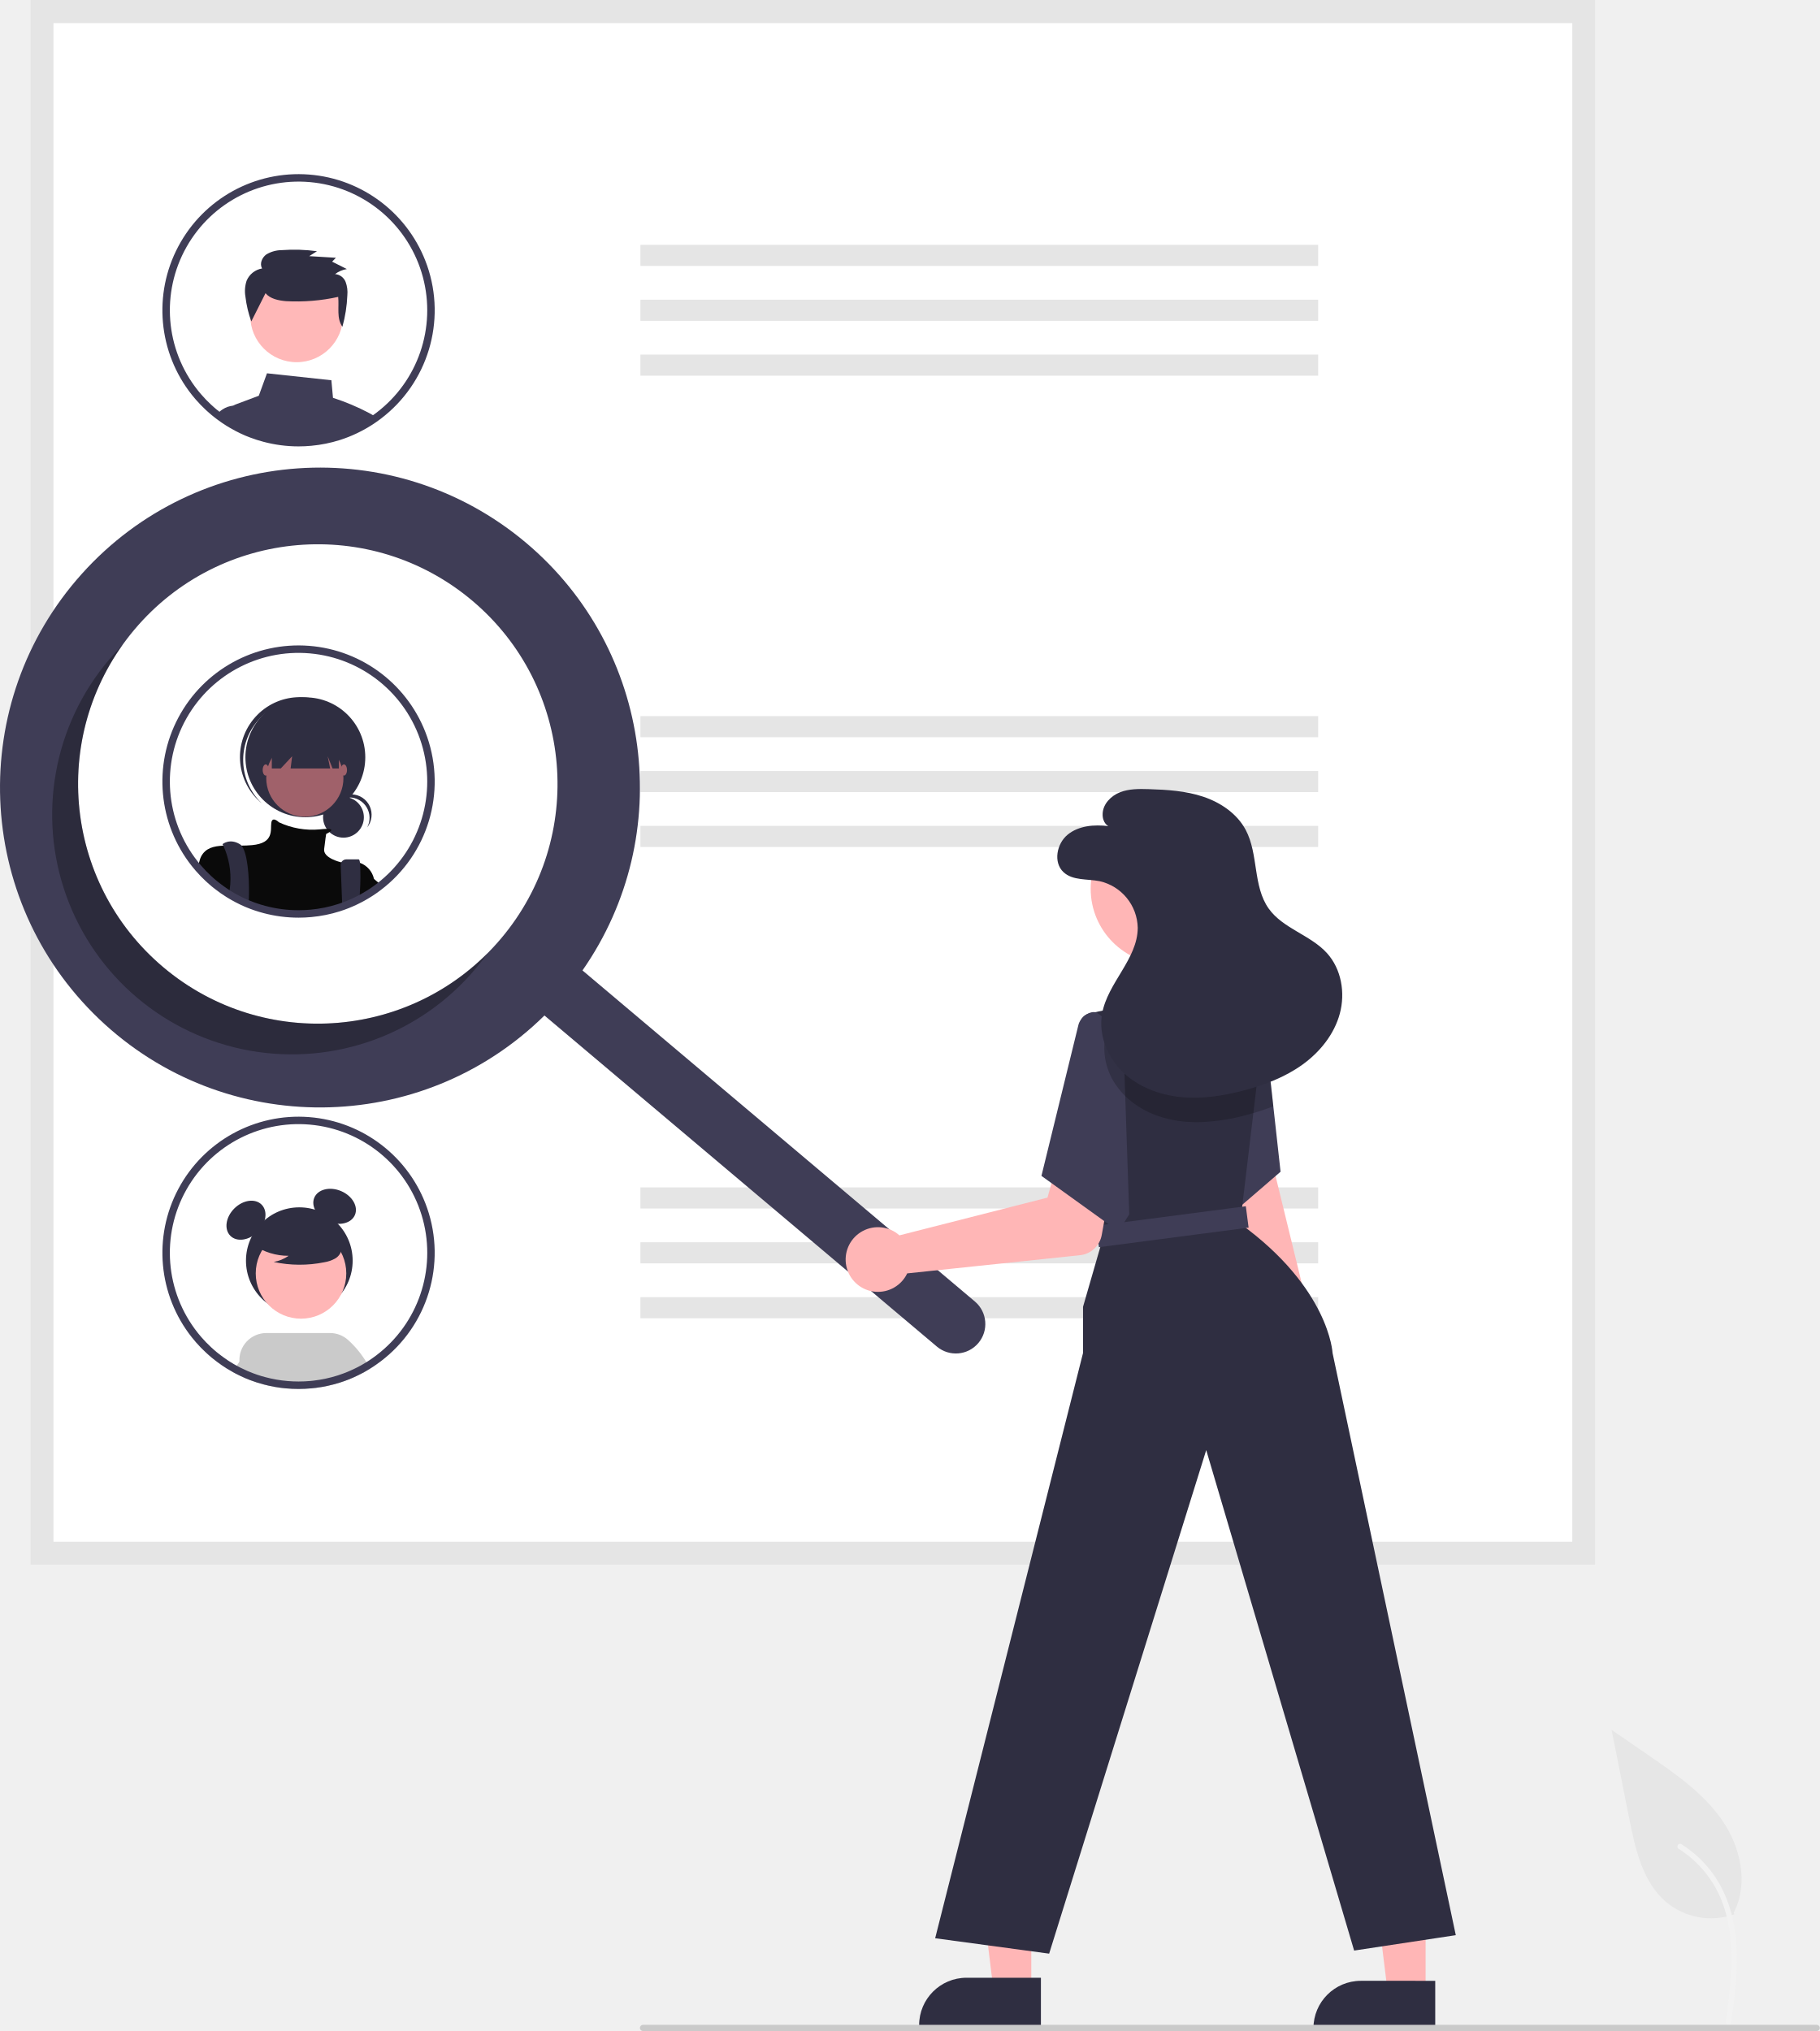
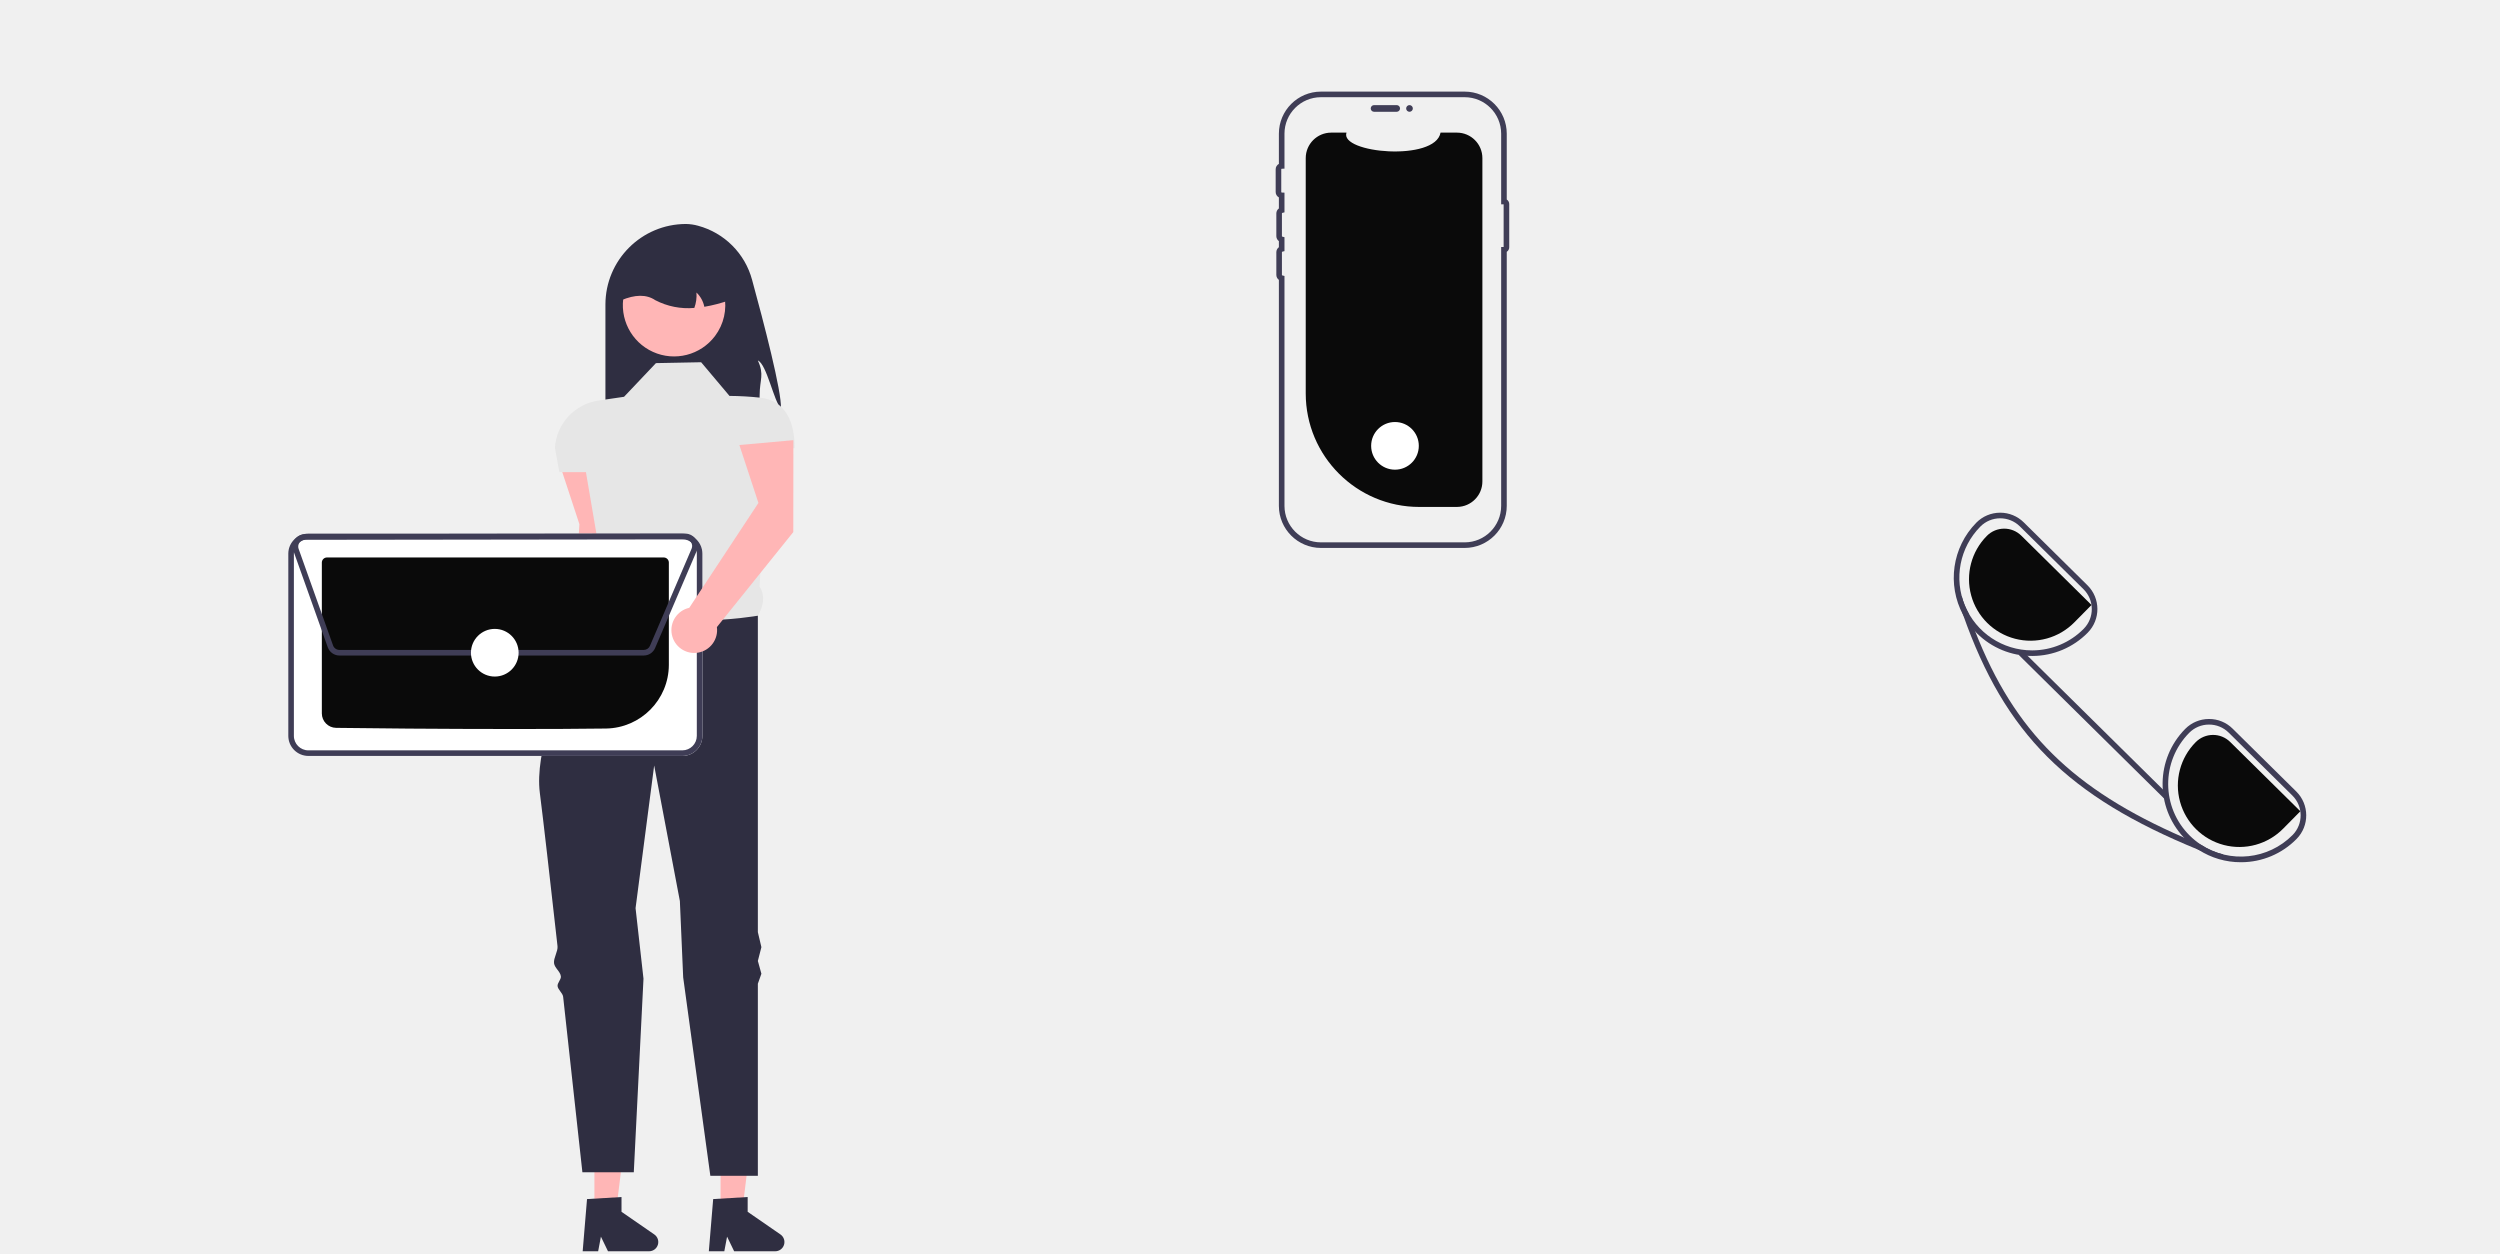
- <svg xmlns="http://www.w3.org/2000/svg" width="590.724" height="659.362" viewBox="0 0 590.724 659.362" role="img" artist="Katerina Limpitsouni" source="https://undraw.co/">
-   <path id="e846ef3a-3b5e-448c-8d47-a4173376229f-119" data-name="Path 461" d="M867.573,741.807a22.728,22.728,0,0,1-21.947-3.866c-7.687-6.452-10.1-17.081-12.058-26.924l-5.8-29.112,12.143,8.362c8.733,6.013,17.662,12.219,23.709,20.929s8.686,20.6,3.828,30.024" transform="translate(-304.638 -120.319)" fill="#e6e6e6" />
-   <path id="b0167a87-6d3c-4fe1-a02f-2e6974de103a-120" data-name="Path 462" d="M866.535,777.053c1.229-8.953,2.493-18.02,1.631-27.069-.766-8.036-3.217-15.885-8.209-22.321a37.132,37.132,0,0,0-9.527-8.633c-.953-.6-1.829.909-.881,1.507a35.3,35.3,0,0,1,13.963,16.847c3.04,7.732,3.528,16.161,3,24.374-.317,4.967-.988,9.9-1.665,14.83a.9.9,0,0,0,.61,1.074.878.878,0,0,0,1.074-.61Z" transform="translate(-304.638 -120.319)" fill="#f2f2f2" />
-   <path d="M822.523,628.353H314.489V120.319H822.523Z" transform="translate(-304.638 -120.319)" fill="#fff" />
-   <path d="M822.523,628.353H314.489V120.319H822.523ZM321.995,620.847H815.017V127.825H321.995Z" transform="translate(-304.638 -120.319)" fill="#e5e5e5" />
-   <rect x="207.885" y="79.482" width="220" height="6.853" fill="#e5e5e5" />
-   <rect x="207.885" y="97.3" width="220" height="6.853" fill="#e5e5e5" />
-   <rect x="207.885" y="115.118" width="220" height="6.853" fill="#e5e5e5" />
-   <rect x="207.885" y="232.483" width="220" height="6.853" fill="#e5e5e5" />
-   <rect x="207.885" y="250.301" width="220" height="6.853" fill="#e5e5e5" />
-   <rect x="207.885" y="268.119" width="220" height="6.853" fill="#e5e5e5" />
-   <rect x="207.885" y="385.483" width="220" height="6.853" fill="#e5e5e5" />
-   <rect x="207.885" y="403.301" width="220" height="6.853" fill="#e5e5e5" />
-   <rect x="207.885" y="421.119" width="220" height="6.853" fill="#e5e5e5" />
-   <path d="M424.452,254.403a73.485,73.485,0,0,0-11.725-4.934l-.516-5.704-20.911-2.253-2.658,7.29-7.504,2.816a3.653,3.653,0,0,0-.762.397h-.008a3.718,3.718,0,0,0-1.587,2.475,3.801,3.801,0,0,0,.056,1.491l.397,1.626c.571.341,1.158.666,1.745.976l.373.19c.857.444,1.729.865,2.626,1.253.182.079.381.159.563.238.016.008.024.008.04.016.421.175.841.341,1.269.5a41.691,41.691,0,0,0,4.3,1.38,44.214,44.214,0,0,0,11.4,1.491c1.404,0,2.792-.063,4.165-.198a44.039,44.039,0,0,0,9.234-1.864c.008,0,.016-.008.024-.008a43.341,43.341,0,0,0,5.545-2.197c.008-.008.024-.008.032-.016.404-.19.793-.397,1.19-.595l.19-.095c.317-.167.635-.333.952-.508.793-.436,1.571-.896,2.34-1.388.214-.127.421-.262.635-.405.301-.198.603-.405.896-.619C426.015,255.284,425.245,254.832,424.452,254.403Z" transform="translate(-304.638 -120.319)" fill="#3f3d56" />
-   <path d="M385.208,257.917l-1.309-5.91h-3.419a.818.818,0,0,0-.103.008h-.008a7.409,7.409,0,0,0-3.443,1.19,7.625,7.625,0,0,0-1.84,1.65c1.015.769,2.07,1.483,3.157,2.166l.048.024c.309.19.627.381.944.563.571.341,1.158.666,1.745.976l.373.19c.857.444,1.729.865,2.626,1.253.182.079.381.159.563.238.016.008.024.008.04.016.421.175.841.341,1.269.5Z" transform="translate(-304.638 -120.319)" fill="#3f3d56" />
-   <circle cx="96.297" cy="102.527" r="15.06" fill="#ffb8b8" />
-   <path d="M390.824,215.511c1.559,1.845,4.197,2.366,6.631,2.579a62.454,62.454,0,0,0,16.96-1.385c.345,3.341-.595,6.944,1.373,9.693a44.998,44.998,0,0,0,1.599-10.201,9.764,9.764,0,0,0-.565-4.369,4.018,4.018,0,0,0-3.423-2.524,8.579,8.579,0,0,1,3.827-1.636l-4.782-2.403,1.228-1.261-8.657-.53,2.507-1.593a54.373,54.373,0,0,0-11.391-.36,9.778,9.778,0,0,0-5.038,1.4c-1.429,1.022-2.255,3.054-1.368,4.555a6.613,6.613,0,0,0-5.04,3.999,10.676,10.676,0,0,0-.383,5.132,36.375,36.375,0,0,0,1.907,8.069Z" transform="translate(-304.638 -120.319)" fill="#2f2e41" />
-   <path d="M443.284,206.521a44.193,44.193,0,1,0-76.369,41.98c.397.5.809 1,1.23,1.483.032.032.055.063.087.095a42.863,42.863,0,0,0,3.292,3.395c.302.278.619.563.936.833.603.539,1.222,1.055,1.864,1.547.254.198.5.397.762.587,1.015.769,2.07,1.483,3.157,2.166l.048.024c.309.19.627.381.944.563.571.341,1.158.666,1.745.976l.373.19c.857.444,1.729.865,2.626,1.253.182.079.381.159.563.238.016.008.024.008.04.016.421.175.841.341,1.269.5a41.693,41.693,0,0,0,4.3,1.38,44.214,44.214,0,0,0,11.4,1.491c1.404,0,2.792-.063,4.165-.198a44.039,44.039,0,0,0,9.234-1.864c.008,0,.016-.008.024-.008a43.34,43.34,0,0,0,5.545-2.197c.008-.008.024-.008.032-.016.404-.19.793-.397,1.19-.595l.19-.095c.317-.167.635-.333.952-.508.793-.436,1.571-.896,2.34-1.388.214-.127.421-.262.635-.405.301-.198.603-.405.896-.619.389-.27.777-.547,1.158-.833.119-.087.246-.174.365-.27a44.177,44.177,0,0,0,15.009-49.723ZM426.816,254.316c-.262.206-.531.405-.801.587-.262.198-.523.389-.793.563-.23.167-.46.325-.698.476l-.071.048c-.175.119-.349.23-.524.341q-.988.619-1.999,1.19l-.214.119c-.301.167-.603.325-.904.484-.04.024-.088.04-.127.063l-.048.024c-.381.198-.77.389-1.158.571a38.911,38.911,0,0,1-4.625,1.872c-.206.071-.413.143-.619.206a41.61,41.61,0,0,1-8.742,1.777c-1.301.119-2.618.182-3.943.182a41.211,41.211,0,0,1-10.781-1.412,39.172,39.172,0,0,1-5.291-1.793c-.088-.04-.183-.071-.27-.111-.095-.04-.182-.071-.27-.111-.095-.04-.182-.079-.278-.127-.746-.325-1.484-.682-2.205-1.055l-.349-.182c-.881-.46-1.745-.952-2.586-1.476-.246-.151-.5-.309-.738-.476-.063-.04-.119-.079-.182-.119-.563-.373-1.126-.762-1.674-1.166-.373-.278-.746-.555-1.111-.841-.611-.46-1.198-.952-1.769-1.46-.301-.254-.595-.531-.88-.793a40.306,40.306,0,0,1-3.189-3.3c-.333-.381-.658-.762-.968-1.158a3.022,3.022,0,0,1-.198-.246,41.773,41.773,0,1,1,58.005,7.322Z" transform="translate(-304.638 -120.319)" fill="#3f3d56" />
-   <path d="M443.285,359.521a44.193,44.193,0,1,0-76.369,41.98c.397.5.809 1,1.229,1.483.032.032.055.063.087.095a42.945,42.945,0,0,0,3.292,3.395c.301.278.619.563.936.833.603.539,1.222,1.055,1.864,1.547a43.451,43.451,0,0,0,3.919,2.753l.048.024c.88.547,1.777,1.055,2.689,1.539l.373.19c.857.444,1.729.865,2.626,1.253.182.079.381.159.563.238.016.008.024.008.04.016a42.929,42.929,0,0,0,5.569,1.88,44.211,44.211,0,0,0,11.399,1.491c1.404,0,2.792-.063,4.165-.198a44.034,44.034,0,0,0,9.234-1.864c.008,0,.016-.008.024-.008a43.317,43.317,0,0,0,5.545-2.197c.008-.008.024-.008.032-.016.404-.19.793-.397,1.19-.595l.191-.095c.317-.167.634-.333.952-.508.793-.436,1.571-.896,2.34-1.388.214-.127.42-.262.634-.405.698-.46,1.388-.952,2.054-1.452.119-.087.246-.174.365-.27a44.179,44.179,0,0,0,15.009-49.723Z" transform="translate(-304.638 -120.319)" fill="#fff" />
-   <circle id="f2095780-2301-4cc1-9693-3d089d317ca1" data-name="Ellipse 188" cx="111.495" cy="265.321" r="6.623" fill="#2f2e41" />
-   <path id="fe36a822-bf42-420c-ba8a-fcca90365ca6-121" data-name="Path 969" d="M417.979,379.199a6.624,6.624,0,0,1,5.831,9.767,6.622,6.622,0,1,0-11.001-7.276,6.607,6.607,0,0,1,5.171-2.491Z" transform="translate(-304.638 -120.319)" fill="#2f2e41" />
-   <circle id="e26e4994-e49f-47aa-919e-dc7dee2cb7c3" data-name="Ellipse 189" cx="99.119" cy="245.851" r="19.456" fill="#2f2e41" />
-   <path id="ac420ffb-80fa-461b-bc18-228b12874f63-122" data-name="Path 970" d="M388.487,354.099a19.453,19.453,0,0,1,26.964-2.04c-.159-.151-.317-.304-.482-.451a19.456,19.456,0,0,0-25.964,28.983q.055.05.111.099c.165.147.335.286.504.426a19.453,19.453,0,0,1-1.132-27.017Z" transform="translate(-304.638 -120.319)" fill="#2f2e41" />
-   <circle id="a12696bc-31d6-40e2-aafc-0c11595f0891" data-name="Ellipse 190" cx="98.954" cy="252.611" r="12.531" fill="#a0616a" />
-   <path d="M426.015,405.579v4.204c-.77.492-1.547.952-2.34,1.388-.317.174-.634.341-.952.508l-.191.095c-.397.198-.786.405-1.19.595-.008.008-.024.008-.032.016a43.317,43.317,0,0,1-5.545,2.197c-.008,0-.015.008-.024.008a44.034,44.034,0,0,1-9.234,1.864c-1.372.135-2.761.198-4.165.198a44.211,44.211,0,0,1-11.399-1.491,42.929,42.929,0,0,1-5.569-1.88c-.016-.008-.024-.008-.04-.016-.182-.079-.381-.159-.563-.238-.896-.389-1.769-.809-2.626-1.253l-.373-.19c-.913-.484-1.809-.992-2.689-1.539l-.048-.024a43.451,43.451,0,0,1-3.919-2.753c-.643-.492-1.261-1.007-1.864-1.547-.317-.27-.634-.555-.936-.833a42.947,42.947,0,0,1-3.292-3.395,16.049,16.049,0,0,1,.603-2.435l.008-.008a3.562,3.562,0,0,1,.167-.397,3.164,3.164,0,0,1,.151-.333c1.42-2.657,3.99-3.316,7.179-3.459,1.801-.079,3.792.008,5.894-.016,1.111-.008,2.261-.048,3.411-.151,7.258-.658,5.942-4.942,6.267-7.251.325-2.237,2.34-.301,2.475-.174l.008.008a25.6,25.6,0,0,0,13.169,2.308c.777-.095,1.555-.151,2.332-.174,2.047-.024,1.602.563.897,1.047a8.872,8.872,0,0,1-1.071.603s-.325,1.983-.658,4.95c-.317,2.84,5.125,4.173,5.577,4.276a.048.048,0,0,0,.032.008,10.926,10.926,0,0,1,6.037.159h.008A7.154,7.154,0,0,1,426.015,405.579Z" transform="translate(-304.638 -120.319)" fill="#0a0a0a" />
-   <path d="M385.454,410.68c0,.587-.015,1.15-.04,1.682-.008.317-.024.627-.04.92-.016-.008-.024-.008-.04-.016-.182-.079-.381-.159-.563-.238-.896-.389-1.769-.809-2.626-1.253l-.373-.19c-.913-.484-1.809-.992-2.689-1.539.024-.278.064-.555.103-.833.087-.611.159-1.23.206-1.84a25.531,25.531,0,0,0-2.261-12.502v-.008c-.159-.317-.254-.492-.254-.492s2.308-1.983,5.6,0a1.981,1.981,0,0,1,.548.476C385.01,397.186,385.549,405.055,385.454,410.68Z" transform="translate(-304.638 -120.319)" fill="#2f2e41" />
-   <path d="M421.477,409.601c-.032.888-.079,1.817-.135,2.761v.008c-.008.008-.024.008-.032.016a43.317,43.317,0,0,1-5.545,2.197c-.008,0-.015.008-.024.008l-.087-2.229-.008-.294-.42-10.852a1.821,1.821,0,0,1,1.817-1.904h4.022c.198,0,.341.405.437,1.134v.008A68.744,68.744,0,0,1,421.477,409.601Z" transform="translate(-304.638 -120.319)" fill="#2f2e41" />
-   <path id="e6a5f050-bb79-4898-9f1b-a16710d0980e-123" data-name="Path 975" d="M392.874,357.267v12.534h2.902l3.693-3.957-.494,3.957h12.827l-.793-3.957,1.587,3.957h2.045V357.267Z" transform="translate(-304.638 -120.319)" fill="#2f2e41" />
-   <ellipse id="bcc9b546-fa99-40e5-8b80-3cc98cb6450e" data-name="Ellipse 191" cx="86.258" cy="249.974" rx="0.989" ry="1.813" fill="#a0616a" />
-   <ellipse id="aac24dc1-8688-403d-884a-09279027a7ab" data-name="Ellipse 192" cx="111.65" cy="249.974" rx="0.989" ry="1.813" fill="#a0616a" />
-   <path d="M428.704,407.927c-.666.5-1.356.992-2.054,1.452-.214.143-.42.278-.634.405-.77.492-1.547.952-2.34,1.388-.317.174-.634.341-.952.508v-8.742s1.269,1.015,3.292,2.705c.254.214.516.436.793.674C427.395,406.809,428.03,407.348,428.704,407.927Z" transform="translate(-304.638 -120.319)" fill="#0a0a0a" />
-   <path d="M443.285,359.521a44.193,44.193,0,1,0-76.369,41.98c.397.5.809 1,1.229,1.483.032.032.055.063.087.095a42.945,42.945,0,0,0,3.292,3.395c.301.278.619.563.936.833.603.539,1.222,1.055,1.864,1.547a43.451,43.451,0,0,0,3.919,2.753l.048.024c.88.547,1.777,1.055,2.689,1.539l.373.19c.857.444,1.729.865,2.626,1.253.182.079.381.159.563.238.016.008.024.008.04.016a42.929,42.929,0,0,0,5.569,1.88,44.211,44.211,0,0,0,11.399,1.491c1.404,0,2.792-.063,4.165-.198a44.034,44.034,0,0,0,9.234-1.864c.008,0,.016-.008.024-.008a43.317,43.317,0,0,0,5.545-2.197c.008-.008.024-.008.032-.016.404-.19.793-.397,1.19-.595l.191-.095c.317-.167.634-.333.952-.508.793-.436,1.571-.896,2.34-1.388.214-.127.42-.262.634-.405.698-.46,1.388-.952,2.054-1.452.119-.087.246-.174.365-.27a44.179,44.179,0,0,0,15.009-49.723Zm-16.469,47.795c-.262.206-.531.405-.801.587-.262.198-.524.389-.793.563-.23.167-.46.325-.698.476-.198.135-.397.262-.595.389q-.987.619-1.999,1.19l-.215.119c-.301.167-.603.325-.904.484-.04.024-.088.04-.127.063l-.048.024c-.381.198-.769.389-1.158.571a38.893,38.893,0,0,1-4.625,1.872c-.206.071-.413.143-.619.206a41.612,41.612,0,0,1-8.742,1.777c-1.301.119-2.618.182-3.943.182a41.213,41.213,0,0,1-10.781-1.412,39.181,39.181,0,0,1-5.291-1.793c-.182-.071-.365-.151-.54-.222-.095-.04-.182-.079-.278-.127-.746-.325-1.483-.682-2.205-1.055l-.349-.182c-.88-.46-1.745-.952-2.586-1.475-.309-.19-.619-.389-.92-.595-.952-.627-1.88-1.301-2.785-2.007-.611-.46-1.198-.952-1.769-1.46-.301-.254-.595-.531-.88-.793a40.363,40.363,0,0,1-3.189-3.3c-.333-.381-.658-.762-.968-1.158a3.015,3.015,0,0,1-.198-.246,41.773,41.773,0,1,1,58.005,7.322Z" transform="translate(-304.638 -120.319)" fill="#3f3d56" />
-   <circle cx="97.161" cy="409.276" r="17.315" fill="#2f2e41" />
-   <ellipse cx="384.485" cy="516.46" rx="7.165" ry="5.373" transform="translate(-557.2175 302.8206) rotate(-45)" fill="#2f2e41" />
-   <ellipse cx="413.257" cy="511.947" rx="5.373" ry="7.165" transform="translate(-524.5119 570.5585) rotate(-66.86956)" fill="#2f2e41" />
-   <path d="M422.51,563.181l-2.04-3.21a8.007,8.007,0,0,0-14.64,6.49l.58,2.08.66,2.36a45.21,45.21,0,0,0,7.88-1.72.034.034,0,0,0,.02-.01,42.148,42.148,0,0,0,5.55-2.2c.01-.01.02-.01.03-.02.4-.19.79-.39,1.19-.59a1.735,1.735,0,0,0,.19-.1c.32-.16.64-.33.95-.5q.48-.255.93-.54Z" transform="translate(-304.638 -120.319)" fill="#cacaca" />
-   <circle cx="97.711" cy="413.41" r="14.695" fill="#ffb6b6" />
-   <path d="M423.57,562.551a31.785,31.785,0,0,0-5.97-7.24,8.729,8.729,0,0,0-5.82-2.22h-20.7a8.724,8.724,0,0,0-8.71,9.28,8.937,8.937,0,0,0,.36,1.98,9.397,9.397,0,0,0,.55,1.36l1.02,2.04c.08.03.16.07.24.1.02.01.03.01.04.02.42.17.84.34,1.27.5a41.349,41.349,0,0,0,4.3,1.38,43.328,43.328,0,0,0,7.16,1.29c1.41.13,2.82.2,4.24.2,1.41,0,2.79-.07,4.17-.2.45-.04.9-.09,1.35-.14a45.21,45.21,0,0,0,7.88-1.72.034.034,0,0,0,.02-.01,42.148,42.148,0,0,0,5.55-2.2c.01-.01.02-.01.03-.02.4-.19.79-.39,1.19-.59a1.735,1.735,0,0,0,.19-.1c.32-.16.64-.33.95-.5q.48-.255.93-.54c.32-.17.62-.36.93-.55C424.36,563.921,423.97,563.221,423.57,562.551Z" transform="translate(-304.638 -120.319)" fill="#cacaca" />
-   <path d="M394.83,555.771a8.001,8.001,0,0,0-10.62,3.82l-1.84,2.78-.88,1.33-1.34,2.02c.28.15.55.3.83.45l.37.19c.86.44,1.73.86,2.63,1.25.1.05.21.09.32.14.08.03.16.07.24.1.02.01.03.01.04.02.42.17.84.34,1.27.5a41.349,41.349,0,0,0,4.3,1.38,43.328,43.328,0,0,0,7.16,1.29l.7-2.37.68-2.26A8.013,8.013,0,0,0,394.83,555.771Z" transform="translate(-304.638 -120.319)" fill="#cacaca" />
-   <path d="M386.908,524.486a19.986,19.986,0,0,0,11.422,3.53,12.248,12.248,0,0,1-4.854,1.997,40.3,40.3,0,0,0,16.461.092,10.654,10.654,0,0,0,3.446-1.184,4.361,4.361,0,0,0,2.127-2.845c.361-2.063-1.247-3.938-2.917-5.201a21.519,21.519,0,0,0-18.083-3.613A9.903,9.903,0,0,0,389.154,520.289a4.879,4.879,0,0,0-.451,5.794Z" transform="translate(-304.638 -120.319)" fill="#2f2e41" />
-   <path d="M443.29,512.521a44.194,44.194,0,1,0-76.37,41.98c.39.5.81,1,1.23,1.48a.825.825,0,0,0,.08.1,42.154,42.154,0,0,0,3.3,3.39c.3.28.61.57.93.84.6.54,1.22,1.05,1.87,1.54.25.2.5.4.76.59,1.01.77,2.07,1.48,3.15,2.17a.075.075,0,0,1,.05.02c.31.19.63.38.95.56.3.18.61.36.91.53.28.15.55.3.83.45l.37.19c.86.44,1.73.86,2.63,1.25.1.05.21.09.32.14.08.03.16.07.24.1.02.01.03.01.04.02.42.17.84.34,1.27.5a41.349,41.349,0,0,0,4.3,1.38,43.328,43.328,0,0,0,7.16,1.29c1.41.13,2.82.2,4.24.2,1.41,0,2.79-.07,4.17-.2.45-.04.9-.09,1.35-.14a45.21,45.21,0,0,0,7.88-1.72.034.034,0,0,0,.02-.01,42.148,42.148,0,0,0,5.55-2.2c.01-.01.02-.01.03-.02.4-.19.79-.39,1.19-.59a1.735,1.735,0,0,0,.19-.1c.32-.16.64-.33.95-.5q.48-.255.93-.54c.32-.17.62-.36.93-.55q.24-.15.48-.3c.22-.13.42-.26.64-.41.3-.19.6-.4.89-.61.39-.27.78-.55,1.16-.84a4.34,4.34,0,0,0,.37-.27,44.221,44.221,0,0,0,15.01-49.72Zm-16.47,47.79c-.26.21-.53.41-.8.59-.271.2-.53.39-.8.57-.23.16-.46.32-.7.47a.438.438,0,0,1-.07.05c-.17.12-.35.23-.52.34-.12.07-.24.15-.36.22-.35.22-.7.43-1.06.63-.19.12-.39.23-.58.34-.07.04-.14.08-.21.12-.31.17-.61.32-.91.48-.04.03-.09.04-.12.07a.078.078,0,0,0-.05.02c-.38.2-.77.39-1.16.57a38.611,38.611,0,0,1-4.63,1.87c-.2.07-.41.15-.61.21a41.848,41.848,0,0,1-7.83,1.68c-.3.04-.61.07-.92.1-1.3.12-2.61.18-3.94.18-1.18,0-2.37-.05-3.54-.15a41.231,41.231,0,0,1-7.24-1.26,38.302,38.302,0,0,1-5.29-1.8c-.09-.04-.18-.07-.27-.11-.1-.04-.18-.07-.27-.11-.1-.04-.18-.08-.28-.13-.65-.28-1.3-.59-1.93-.91-.09-.05-.18-.09-.27-.14l-.35-.18c-.21-.11-.42-.22-.62-.33-.67-.36-1.33-.75-1.97-1.15-.24-.15-.5-.31-.74-.47l-.18-.12c-.56-.38-1.12-.76-1.67-1.17-.37-.28-.75-.55-1.11-.84-.61-.46-1.2-.95-1.77-1.46-.3-.25-.6-.53-.88-.79a39.675,39.675,0,0,1-3.19-3.3c-.33-.38-.66-.76-.97-1.16-.07-.08-.13-.16-.2-.25a41.778,41.778,0,1,1,58.01,7.32Z" transform="translate(-304.638 -120.319)" fill="#3f3d56" />
-   <path d="M475.484,296.608a103.863,103.863,0,1,0,5.889,153.389l127.4,107.5A9.571,9.571,0,0,0,621.131,542.879l-.014-.012L493.717,435.367A103.869,103.869,0,0,0,475.484,296.608Zm-8.213,128.408a77.815,77.815,0,1,1-9.29-109.654l0,0A77.815,77.815,0,0,1,467.271,425.016Z" transform="translate(-304.638 -120.319)" fill="#3f3d56" />
-   <path d="M357.617,434.306A77.819,77.819,0,0,1,344.413,329.697q-2.232,2.248-4.315,4.708A77.815,77.815,0,1,0,459.041,434.769q2.078-2.463,3.915-5.045A77.819,77.819,0,0,1,357.617,434.306Z" transform="translate(-304.638 -120.319)" opacity="0.3" style="isolation:isolate" />
-   <path d="M732.323,561.516a10.743,10.743,0,0,0-3.069-16.184l-23.222-95.049-16.941,5.408,25.076,94.4a10.801,10.801,0,0,0,18.156,11.425Z" transform="translate(-304.638 -120.319)" fill="#ffb6b6" />
-   <polygon points="415.682 380.399 403.302 391.079 385.982 406.01 378.332 366.87 377.532 362.8 376.902 359.57 394.452 329 409.082 329.839 410.082 329.899 410.102 330.12 410.332 332.17 413.332 359.149 413.402 359.8 415.682 380.399" fill="#3f3d56" />
-   <polygon points="334.763 646.074 322.504 646.073 316.671 598.785 334.766 598.786 334.763 646.074" fill="#ffb6b6" />
-   <path d="M642.528,778.277l-39.531-.001v-.5a15.387,15.387,0,0,1,15.386-15.386h.001l24.144.001Z" transform="translate(-304.638 -120.319)" fill="#2f2e41" />
-   <polygon points="462.763 647.074 450.504 647.073 444.671 599.785 462.766 599.786 462.763 647.074" fill="#ffb6b6" />
-   <path d="M770.528,779.277l-39.531-.001v-.5a15.387,15.387,0,0,1,15.386-15.386h.001l24.144.001Z" transform="translate(-304.638 -120.319)" fill="#2f2e41" />
-   <path d="M777.2,748.569l-33,5-48.01-162.48-50.99,163.48-37-5,48-190v-15l6.5-22.5-.68-6.09-4.73-42.59-2.05-18.47-.133-1.193a4.056,4.056,0,0,1,3.193-4.417h0l15.4-3.24H698.87l14.85,4.09,1.02.28.46.13-.23,1.92-3.48,29.18-.19,1.6-3.36,28.13-.74,6.17c29,21,30,42,30,42Z" transform="translate(-304.638 -120.319)" fill="#2f2e41" />
-   <circle cx="378.605" cy="288.537" r="24.561" fill="#ffb6b6" />
-   <rect x="660.7" y="515.069" width="49" height="7" transform="matrix(0.99156, -0.12967, 0.12967, 0.99156, -366.097, -27.08894)" fill="#3f3d56" />
-   <path d="M595.282,520.371a10.527,10.527,0,0,1,1.316,1.007l48.056-12.251,3.278-11.593,18.143,2.661-3.809,21.088a8,8,0,0,1-7.035,6.534l-56.111,5.909a10.497,10.497,0,1,1-3.839-13.355Z" transform="translate(-304.638 -120.319)" fill="#ffb6b6" />
-   <path d="M669.2,455.569l-8.5-6.5c-2.298-.872-5.447,1.605-6,4l-12,49,25,18,3.5-5.5Z" transform="translate(-304.638 -120.319)" fill="#3f3d56" />
-   <g opacity="0.2">
-     <path d="M717.97,479.468a67.679,67.679,0,0,1-6.48,2.2c-.7.21-1.42.41-2.13.6a66.019,66.019,0,0,1-14.34,2.32,45.14,45.14,0,0,1-6.26-.17,35.243,35.243,0,0,1-6.59-1.3c-.07-.02-.15-.04-.22-.06a28.906,28.906,0,0,1-11.95-6.79,23.561,23.561,0,0,1-2.11-2.35,21.239,21.239,0,0,1-4.56-16.53,14.156,14.156,0,0,1,.34-1.57,25.108,25.108,0,0,1,1.49-4.1c.27-.62.57-1.23.89-1.83l11.3-3.82h21.52l14.85,4.09,1,.06.02.22.46.13-.23,1.92Z" transform="translate(-304.638 -120.319)" />
-   </g>
-   <path d="M664.423,388.522c-4.593-.563-9.634-.165-13.214,2.767s-4.736,9.028-1.346,12.178c3.001,2.789,7.693,2.133,11.713,2.926a15.854,15.854,0,0,1,12.384,15.157c-.06,10.174-9.824,17.879-11.578,27.901-1.197,6.84,1.688,14.038,6.675,18.87s11.843,7.443,18.751,8.15,13.893-.373,20.606-2.148c6.741-1.782,13.378-4.311,19.034-8.388s10.293-9.826,12.109-16.558.512-14.451-4.168-19.62c-5.359-5.919-14.274-7.954-18.91-14.456-5.196-7.288-3.274-17.666-7.479-25.567-2.808-5.275-8.125-8.873-13.792-10.769s-11.719-2.27-17.692-2.453c-3.14-.096-6.375-.129-9.3,1.016s-5.496,3.753-5.648,6.891S664.423,388.522,664.423,388.522Z" transform="translate(-304.638 -120.319)" fill="#2f2e41" />
-   <path d="M894.362,779.681h-381a1,1,0,0,1,0-2h381a1,1,0,0,1,0,2Z" transform="translate(-304.638 -120.319)" fill="#cacaca" />
+ <svg xmlns="http://www.w3.org/2000/svg" width="894.249" height="448.282" viewBox="0 0 894.249 448.282" role="img" artist="Katerina Limpitsouni" source="https://undraw.co/">
+   <path d="M447.37,674.141q-40.475,0-80.829-1.449c-38.44-1.381-78.19-2.808-115.136-23.299-25.845-14.333-48.735-37.329-66.194-66.504a223.77,223.77,0,0,1-25.369-63.604,261.476,261.476,0,0,1,.953-123.779,219.834,219.834,0,0,1,14.741-40.4c26.943-55.793,76.085-93.246,134.826-102.754a6.807,6.807,0,0,1,1.463-.031c.264.014.528.029.796.018l.346-.11a16.882,16.882,0,0,1,2.721-.698c90.594-13.487,186.365,13.802,276.952,78.914,70.042,50.351,162.868,77.464,283.781,82.889l1.717.09c33.66,1.934,66.218,15.811,94.16,40.133,27.579,24.006,48.287,56.034,59.884,92.624,1.426,4.461,2.733,9.104,3.884,13.801a26.039,26.039,0,0,1-6.941,24.69v.009l-.301.31c-.725.721-1.488,1.412-2.267,2.056l-.917.756c-7.727,6.365-13.83,11.394-21.135,15.299a64.983,64.983,0,0,1-15.419,5.821c-29.465,7.184-59.388,13.844-88.936,19.797-57.385,11.57-116.281,21.115-175.054,28.368A2269.141,2269.141,0,0,1,447.37,674.141Zm-136.232-419.845a3.507,3.507,0,0,0-.539.037c-58.192,9.419-106.869,46.504-133.544,101.745a217.624,217.624,0,0,0-14.595,40,259.188,259.188,0,0,0-.941,122.681,221.622,221.622,0,0,0,25.123,62.996c17.288,28.889,39.944,51.654,65.518,65.836,36.614,20.308,76.176,21.729,114.436,23.102a2266.314,2266.314,0,0,0,358.315-15.595c58.735-7.249,117.593-16.787,174.94-28.351,29.528-5.948,59.43-12.604,88.875-19.783a63.358,63.358,0,0,0,15.047-5.679c7.157-3.826,13.202-8.807,20.855-15.111l.917-.755c.67-.554,1.329-1.146,1.958-1.761l.181-.189c6.289-6.339,8.735-14.702,6.71-22.944v-.001c-1.139-4.646-2.432-9.24-3.844-13.655-23.69-74.746-84.974-127.569-152.496-131.447l-1.707-.09c-55.232-2.479-103.564-9.344-147.752-20.99-52.75-13.902-98.801-34.83-136.876-62.201-90.242-64.862-185.613-92.049-275.811-78.626a15.473,15.473,0,0,0-2.479.643l-.623.174a9.374,9.374,0,0,1-1.062-.013C311.537,254.307,311.335,254.296,311.138,254.296Z" transform="translate(-152.8755 -225.8589)" fill="#f0f0f0" />
+   <path d="M432.202,371.915c-2.498-2.397-5.053-15.762-8.242-17.118,2.384,5.269.653,6.663.64,12.446a39.123,39.123,0,0,1-1.141,9.745H369.435V334.825a28.847,28.847,0,0,1,28.848-28.848,17.214,17.214,0,0,1,4.276.626A27.428,27.428,0,0,1,421.909,326.007C426.028,341.061,432.578,366.119,432.202,371.915Z" transform="translate(-152.8755 -225.8589)" fill="#2f2e41" />
+   <path d="M372.605,423.782l.027-32.863L353.314,392.645l6.818,20.726-3.191,52.096a8.173,8.173,0,1,0,9.89,6.889Z" transform="translate(-152.8755 -225.8589)" fill="#ffb6b6" />
+   <polygon points="257.746 432.76 265.55 432.759 269.263 402.657 257.744 402.657 257.746 432.76" fill="#ffb6b6" />
+   <path d="M407.978,654.769l12.337-.736v5.286l11.729,8.101a3.302,3.302,0,0,1-1.876,6.019H415.481L412.949,668.209l-.988,5.228h-5.538Z" transform="translate(-152.8755 -225.8589)" fill="#2f2e41" />
+   <polygon points="212.62 432.76 220.425 432.759 224.137 402.657 212.619 402.657 212.62 432.76" fill="#ffb6b6" />
+   <path d="M362.853,654.769l12.337-.736v5.286l11.729,8.101a3.302,3.302,0,0,1-1.876,6.019H370.355l-2.532-5.228-.988,5.228H361.297Z" transform="translate(-152.8755 -225.8589)" fill="#2f2e41" />
+   <path d="M403.672,355.43l-16.167.317-11.412,12.046-9.149,1.342a18.266,18.266,0,0,0-15.577,16.897v0l1.585,8.706h9.51l5.502,32.303c-2.139,5.451-2.285,9.754,2.107,11.444l13.631,25.678L423.96,446.094c2.042-3.51,2.696-7.036.609-10.464l2.878-49.45h9.677v0c0-9.249-3.128-17.046-12.32-18.075a108.654,108.654,0,0,0-10.989-.629Z" transform="translate(-152.8755 -225.8589)" fill="#e6e6e6" />
+   <path d="M423.96,446.094s-39.309,6.974-53.891-7.608c0,0-1.48,2.513-3.711,6.682-.642,1.199-1.881,2.011-2.629,3.463-.68,1.32-2.429,2.942-3.17,4.439-.596,1.204.36,2.777-.26,4.078-7.468,15.664-16.193,37.759-14.322,52.348,1.206,9.409,3.698,31.302,6.322,54.816.205,1.837-1.455,4.197-1.249,6.049.194,1.746,2.255,2.984,2.45,4.734.129,1.162-1.31,2.348-1.181,3.508.141,1.273,1.85,2.522,1.991,3.79,3.594,32.468,6.886,62.781,6.886,62.781h18.386l3.469-69.232-2.835-25.236,6.657-51.038,9.193,48.502,1.183,27.297,9.715,70.975H423.96v-68.708l1.268-3.569-1.268-4.578,1.268-4.932-1.268-5.372Z" transform="translate(-152.8755 -225.8589)" fill="#2f2e41" />
+   <path d="M408.634,346.055a18.326,18.326,0,1,1,3.175-15.314c.053.22.097.438.14.665A18.301,18.301,0,0,1,408.634,346.055Z" transform="translate(-152.8755 -225.8589)" fill="#ffb6b6" />
+   <path d="M404.813,335.598a9.633,9.633,0,0,0-2.815-5.104,13.142,13.142,0,0,1-.761,5.51,25.395,25.395,0,0,1-13.955-2.764c-3.233-2.194-7.348-2.004-12.141,0a17.75,17.75,0,0,1,17.752-17.752h3.17a17.756,17.756,0,0,1,17.752,17.752A52.852,52.852,0,0,1,404.813,335.598Z" transform="translate(-152.8755 -225.8589)" fill="#2f2e41" />
+   <circle cx="113.249" cy="285" r="51" fill="#f0f0f0" />
+   <circle cx="438.249" cy="51" r="51" fill="#f0f0f0" />
+   <circle cx="843.249" cy="293" r="51" fill="#f0f0f0" />
+   <path d="M683.125,282.421V398.067A9.119,9.119,0,0,1,674.101,407.186a.802.802,0,0,1-.1.004H660.541a40.606,40.606,0,0,1-40.606-40.606v-84.163a9.123,9.123,0,0,1,9.123-9.123l5.454,0c-2.527,7.371,31.765,10.474,33.648,0l5.841,0A9.123,9.123,0,0,1,683.125,282.421Z" transform="translate(-152.8755 -225.8589)" fill="#0a0a0a" />
+   <path d="M643.182,264.65a1.197,1.197,0,0,1,1.196-1.196h8.13a1.196,1.196,0,0,1,0,2.391h-8.13A1.197,1.197,0,0,1,643.182,264.65Z" transform="translate(-152.8755 -225.8589)" fill="#3f3d56" />
+   <path d="M676.794,421.859h-51.416a15.063,15.063,0,0,1-15.046-15.046V325.972a2.187,2.187,0,0,1-.911-1.779v-8.13a2.186,2.186,0,0,1,.911-1.778v-2.182a2.186,2.186,0,0,1-.911-1.778v-8.131a2.186,2.186,0,0,1,.911-1.778v-3.944a2.184,2.184,0,0,1-1.15-1.93v-8.13a2.184,2.184,0,0,1,1.15-1.93V273.674A15.063,15.063,0,0,1,625.378,258.628h51.416a15.063,15.063,0,0,1,15.046,15.046V297.23a1.886,1.886,0,0,1,.886,1.598v15.503a1.887,1.887,0,0,1-.886,1.599V406.813A15.063,15.063,0,0,1,676.794,421.859ZM625.378,260.628a13.061,13.061,0,0,0-13.046,13.046v12.508l-.962.037a.195.195,0,0,0-.188.192V294.541a.196.196,0,0,0,.188.192l.962.037v7.049l-.761.188a.197.197,0,0,0-.15.187v8.131a.197.197,0,0,0,.15.187l.761.188v4.991l-.761.188a.197.197,0,0,0-.15.187v8.13a.197.197,0,0,0,.15.187l.761.188V406.813a13.061,13.061,0,0,0,13.046,13.046h51.416a13.061,13.061,0,0,0,13.046-13.046V314.217h.886V298.942h-.886V273.674a13.061,13.061,0,0,0-13.046-13.046Z" transform="translate(-152.8755 -225.8589)" fill="#3f3d56" />
+   <circle cx="504.176" cy="38.791" r="1.196" fill="#3f3d56" />
+   <path d="M396.956,496.262H263.168a7.188,7.188,0,0,1-7.17-7.169v-65.189a7.188,7.188,0,0,1,7.169-7.17H396.955a7.188,7.188,0,0,1,7.17,7.169v65.189A7.188,7.188,0,0,1,396.956,496.262Z" transform="translate(-152.8755 -225.8589)" fill="#fff" />
+   <path d="M396.956,496.262H263.168a7.188,7.188,0,0,1-7.17-7.169v-65.189a7.188,7.188,0,0,1,7.169-7.17H396.955a7.188,7.188,0,0,1,7.17,7.169v65.189A7.188,7.188,0,0,1,396.956,496.262ZM263.168,418.734a5.185,5.185,0,0,0-5.17,5.171v65.187a5.185,5.185,0,0,0,5.171,5.17H396.954a5.185,5.185,0,0,0,5.171-5.171v-65.187a5.185,5.185,0,0,0-5.171-5.17Z" transform="translate(-152.8755 -225.8589)" fill="#3f3d56" />
+   <path d="M337.232,486.628c-26.386,0-53.899-.252-64.164-.416a5.176,5.176,0,0,1-5.07-5.155V427.095a1.83,1.83,0,0,1,1.823-1.828H390.297a1.829,1.829,0,0,1,1.827,1.823v36.612a22.842,22.842,0,0,1-22.457,22.752C360.1,486.579,348.771,486.628,337.232,486.628Z" transform="translate(-152.8755 -225.8589)" fill="#0a0a0a" />
+   <path d="M383.146,460.339H274.287a4.438,4.438,0,0,1-4.164-2.936l-12.321-34.566a4.423,4.423,0,0,1,4.158-5.907l136.072-.189a4.423,4.423,0,0,1,4.359,5.198l.105.044-.391.912-.004.009-14.895,34.755A4.41,4.41,0,0,1,383.146,460.339Zm14.892-41.598-136.075.189a2.423,2.423,0,0,0-2.278,3.235l12.321,34.565a2.433,2.433,0,0,0,2.282,1.608H383.146a2.413,2.413,0,0,0,2.222-1.467l14.896-34.756.732.314-.732-.314a2.421,2.421,0,0,0-2.226-3.375Z" transform="translate(-152.8755 -225.8589)" fill="#3f3d56" />
+   <circle cx="176.983" cy="233.48" r="8.524" fill="#fff" />
+   <circle cx="498.983" cy="159.48" r="8.524" fill="#fff" />
+   <path d="M974.255,508.979l-22.77-22.48a11.884,11.884,0,0,0-8.43-3.46h-.08a11.914,11.914,0,0,0-8.46,3.56,27.991,27.991,0,0,0-.49,38.84c.24.26.49.51.74.76a27.248,27.248,0,0,0,4.56,3.65,27.676,27.676,0,0,0,15.11,4.43h.17a27.826,27.826,0,0,0,19.75-8.32,12.023,12.023,0,0,0-.1-16.98Zm-1.32,15.57a26.092,26.092,0,0,1-32.76,3.48,26.786,26.786,0,0,1-4.01-3.25,26.002,26.002,0,0,1-.23-36.77,9.913,9.913,0,0,1,7.06-2.97h.06a9.911,9.911,0,0,1,7.02,2.88l22.77,22.49a10.007,10.007,0,0,1,.09,14.14Z" transform="translate(-152.8755 -225.8589)" fill="#3f3d56" />
+   <path d="M899.545,435.199l-22.77-22.49a11.926,11.926,0,0,0-8.43-3.46h-.07a11.947,11.947,0,0,0-8.47,3.57,28.077,28.077,0,0,0-4.72,33l.01.01a27.562,27.562,0,0,0,4.33,5.93c.19.22.41.44.63.66a27.835,27.835,0,0,0,19.67,8.08h.18a27.854,27.854,0,0,0,19.75-8.33,11.999,11.999,0,0,0-.11-16.97Zm-1.32,15.57a25.855,25.855,0,0,1-18.33,7.73h-.17a26,26,0,0,1-18.49-44.27,10.008,10.008,0,0,1,14.14-.09l22.77,22.48A10.019,10.019,0,0,1,898.225,450.769Z" transform="translate(-152.8755 -225.8589)" fill="#3f3d56" />
+   <path d="M975.71,516.046l-25.103-24.794a8.727,8.727,0,0,0-12.327.076,22,22,0,1,0,31.305,30.919Z" transform="translate(-152.8755 -225.8589)" fill="#0a0a0a" />
+   <path d="M901.004,442.262l-25.103-24.794a8.727,8.727,0,0,0-12.327.076,22,22,0,1,0,31.305,30.919Z" transform="translate(-152.8755 -225.8589)" fill="#0a0a0a" />
+   <path d="M948.125,531.489l-.6,1.58q-4.23-1.605-8.2-3.22c-46.88-19.13-69.26-41.52-84.23-84.02l-.01-.01q-1.065-3-2.07-6.14l1.58-.51a25.542,25.542,0,0,0,2.3,5.78q1.23,3.495,2.53,6.81c14.07,35.87,34.82,56.37,74.6,73.68q3,1.305,6.15,2.59A26.087,26.087,0,0,0,948.125,531.489Z" transform="translate(-152.8755 -225.8589)" fill="#3f3d56" />
+   <rect x="900.623" y="448.539" width="2.001" height="73" transform="translate(-229.9252 559.8239) rotate(-45.35527)" fill="#3f3d56" />
+   <path d="M436.64,416.173l.027-32.863-19.318,1.726,6.818,20.726-24.747,37.514a8.173,8.173,0,1,0,9.89,6.889Z" transform="translate(-152.8755 -225.8589)" fill="#ffb6b6" />
</svg>
